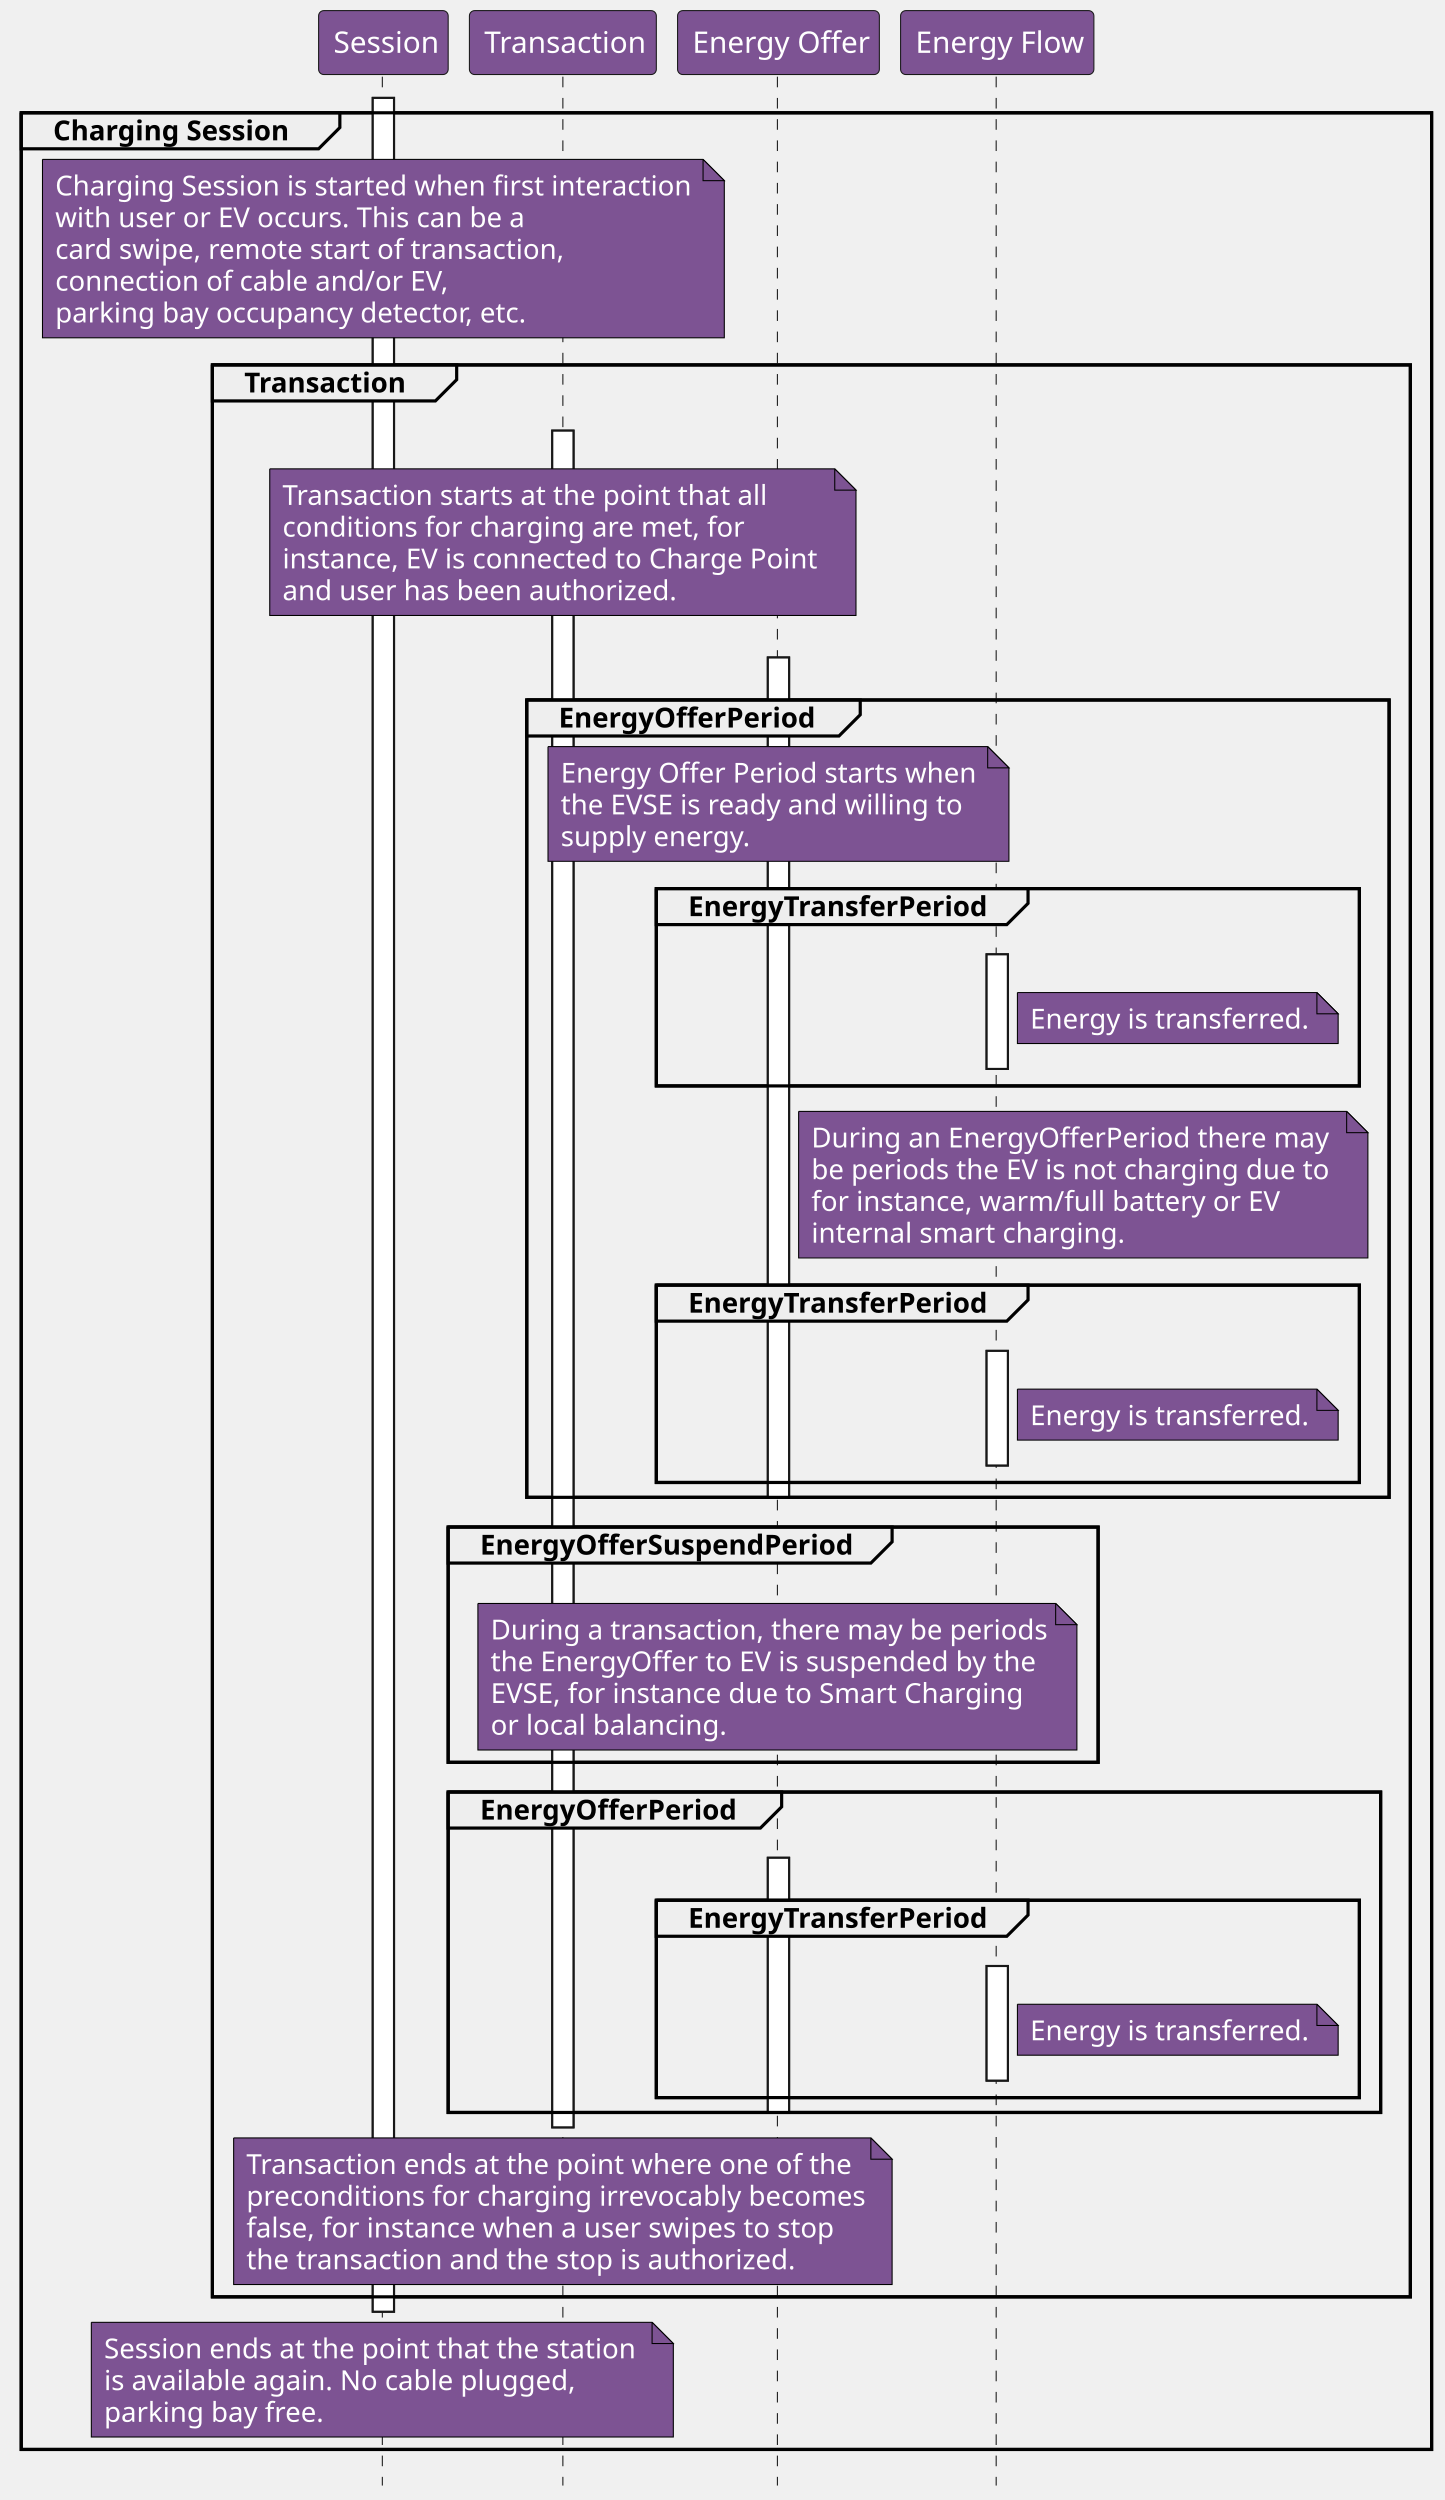
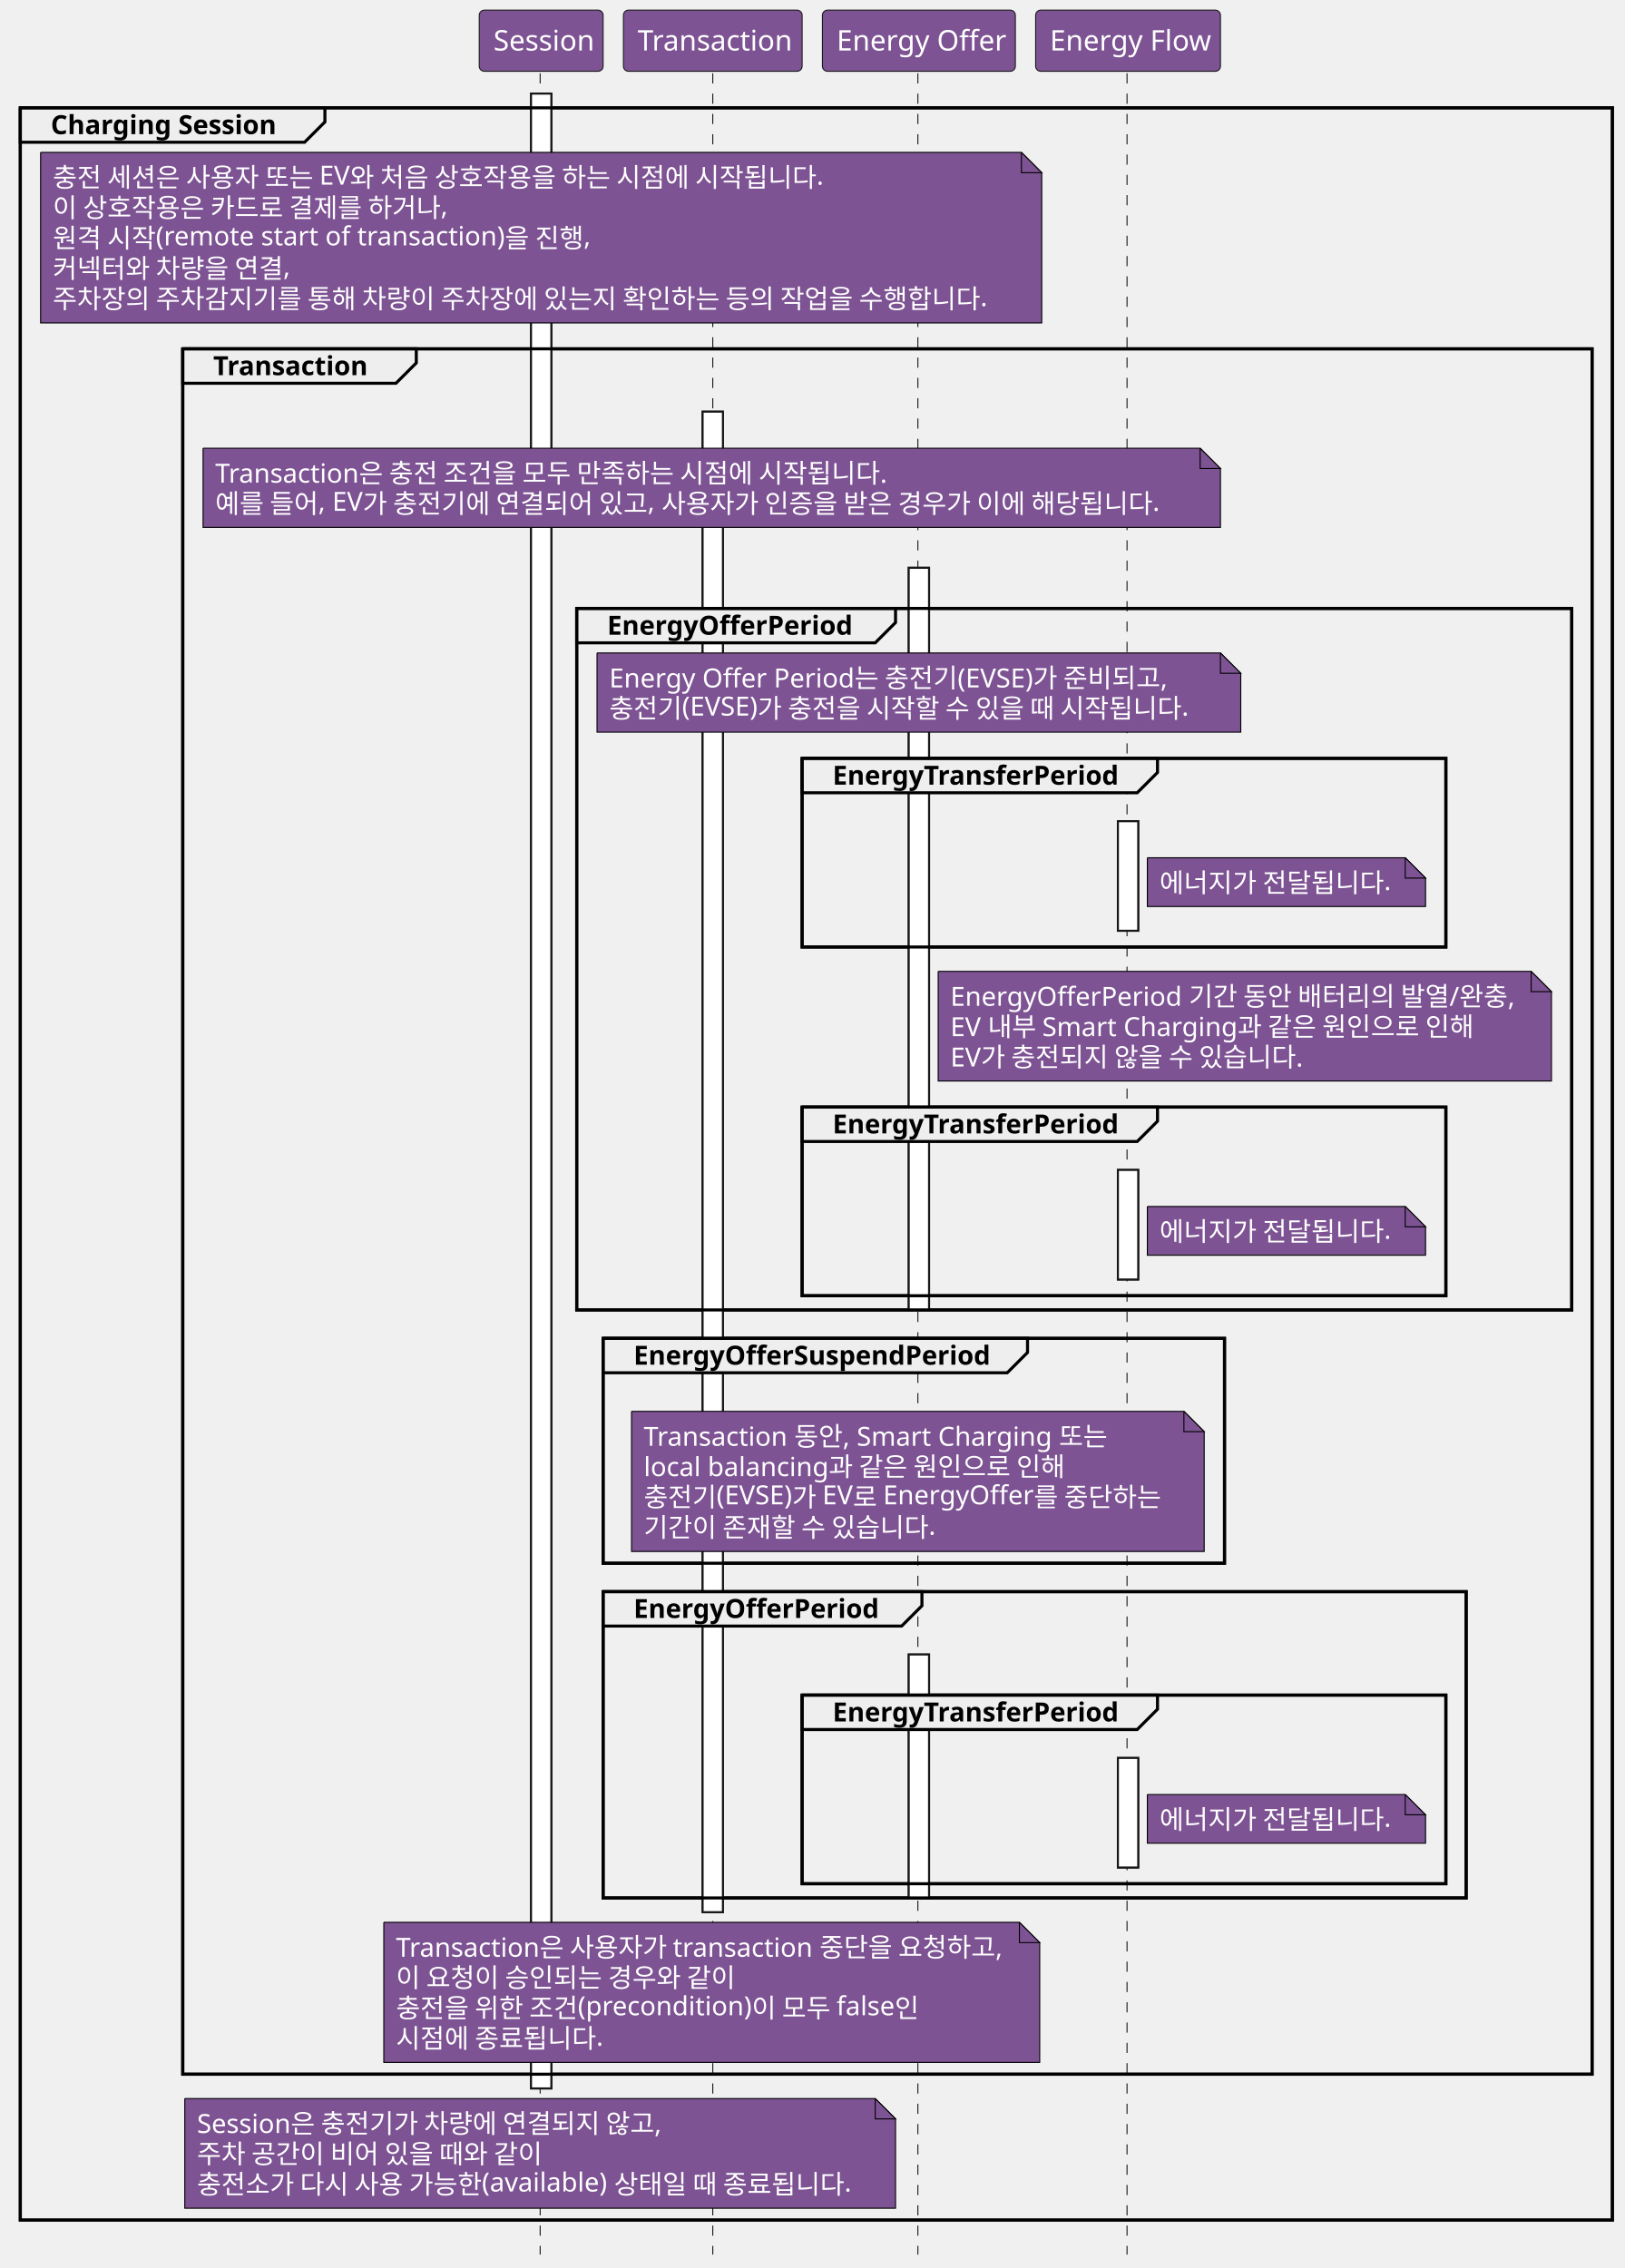
- <svg xmlns="http://www.w3.org/2000/svg" contentStyleType="text/css" height="1177px" preserveAspectRatio="none" style="width:680px;height:1177px;background:#FFFFFF;" version="1.1" viewBox="0 0 680 1177" width="680px" zoomAndPan="magnify">
+ <svg xmlns="http://www.w3.org/2000/svg" contentStyleType="text/css" height="1117px" preserveAspectRatio="none" style="width:800px;height:1117px;background:#FFFFFF;" version="1.1" viewBox="0 0 800 1117" width="800px" zoomAndPan="magnify">
  <defs />
  <g>
-     <rect fill="#FFFFFF" height="1042.25" style="stroke:#181818;stroke-width:1.0;" width="10" x="175.5" y="46.1" />
-     <rect fill="#FFFFFF" height="798.8" style="stroke:#181818;stroke-width:1.0;" width="10" x="260" y="202.75" />
-     <rect fill="#FFFFFF" height="395.4" style="stroke:#181818;stroke-width:1.0;" width="10" x="361.5" y="309.55" />
-     <rect fill="#FFFFFF" height="119.9" style="stroke:#181818;stroke-width:1.0;" width="10" x="361.5" y="874.65" />
-     <rect fill="#FFFFFF" height="53.95" style="stroke:#181818;stroke-width:1.0;" width="10" x="464.5" y="449.3" />
-     <rect fill="#FFFFFF" height="53.95" style="stroke:#181818;stroke-width:1.0;" width="10" x="464.5" y="636" />
-     <rect fill="#FFFFFF" height="53.95" style="stroke:#181818;stroke-width:1.0;" width="10" x="464.5" y="925.6" />
-     <rect fill="none" height="1100.1" style="stroke:#000000;stroke-width:1.5;" width="664" x="10" y="53.1" />
-     <rect fill="none" height="909.55" style="stroke:#000000;stroke-width:1.5;" width="564" x="100" y="171.8" />
-     <rect fill="none" height="375.4" style="stroke:#000000;stroke-width:1.5;" width="406" x="248" y="329.55" />
-     <rect fill="none" height="92.9" style="stroke:#000000;stroke-width:1.5;" width="331" x="309" y="418.35" />
-     <rect fill="none" height="92.9" style="stroke:#000000;stroke-width:1.5;" width="331" x="309" y="605.05" />
-     <rect fill="none" height="110.75" style="stroke:#000000;stroke-width:1.5;" width="306" x="211" y="718.95" />
-     <rect fill="none" height="150.85" style="stroke:#000000;stroke-width:1.5;" width="439" x="211" y="843.7" />
-     <rect fill="none" height="92.9" style="stroke:#000000;stroke-width:1.5;" width="331" x="309" y="894.65" />
-     <line style="stroke:#181818;stroke-width:0.5;stroke-dasharray:5.0,5.0;" x1="180" x2="180" y1="36.1" y2="1170.2" />
-     <line style="stroke:#181818;stroke-width:0.5;stroke-dasharray:5.0,5.0;" x1="265" x2="265" y1="36.1" y2="1170.2" />
-     <line style="stroke:#181818;stroke-width:0.5;stroke-dasharray:5.0,5.0;" x1="366" x2="366" y1="36.1" y2="1170.2" />
-     <line style="stroke:#181818;stroke-width:0.5;stroke-dasharray:5.0,5.0;" x1="469" x2="469" y1="36.1" y2="1170.2" />
-     <rect fill="#7D5393" height="30.1" rx="2.5" ry="2.5" style="stroke:#181818;stroke-width:0.5;" width="61" x="150" y="5" />
-     <text fill="#FFFFFF" font-family="NanumGothic" font-size="14" lengthAdjust="spacing" textLength="47" x="157" y="24.88">Session</text>
-     <rect fill="#7D5393" height="30.1" rx="2.5" ry="2.5" style="stroke:#181818;stroke-width:0.5;" width="88" x="221" y="5" />
-     <text fill="#FFFFFF" font-family="NanumGothic" font-size="14" lengthAdjust="spacing" textLength="74" x="228" y="24.88">Transaction</text>
-     <rect fill="#7D5393" height="30.1" rx="2.5" ry="2.5" style="stroke:#181818;stroke-width:0.5;" width="95" x="319" y="5" />
-     <text fill="#FFFFFF" font-family="NanumGothic" font-size="14" lengthAdjust="spacing" textLength="81" x="326" y="24.88">Energy Offer</text>
-     <rect fill="#7D5393" height="30.1" rx="2.5" ry="2.5" style="stroke:#181818;stroke-width:0.5;" width="91" x="424" y="5" />
-     <text fill="#FFFFFF" font-family="NanumGothic" font-size="14" lengthAdjust="spacing" textLength="77" x="431" y="24.88">Energy Flow</text>
-     <rect fill="#FFFFFF" height="1042.25" style="stroke:#181818;stroke-width:1.0;" width="10" x="175.5" y="46.1" />
-     <rect fill="#FFFFFF" height="798.8" style="stroke:#181818;stroke-width:1.0;" width="10" x="260" y="202.75" />
-     <rect fill="#FFFFFF" height="395.4" style="stroke:#181818;stroke-width:1.0;" width="10" x="361.5" y="309.55" />
-     <rect fill="#FFFFFF" height="119.9" style="stroke:#181818;stroke-width:1.0;" width="10" x="361.5" y="874.65" />
-     <rect fill="#FFFFFF" height="53.95" style="stroke:#181818;stroke-width:1.0;" width="10" x="464.5" y="449.3" />
-     <rect fill="#FFFFFF" height="53.95" style="stroke:#181818;stroke-width:1.0;" width="10" x="464.5" y="636" />
-     <rect fill="#FFFFFF" height="53.95" style="stroke:#181818;stroke-width:1.0;" width="10" x="464.5" y="925.6" />
+     <rect fill="#FFFFFF" height="982.45" style="stroke:#181818;stroke-width:1.0;" width="10" x="261.5" y="46.1" />
+     <rect fill="#FFFFFF" height="739" style="stroke:#181818;stroke-width:1.0;" width="10" x="346" y="202.75" />
+     <rect fill="#FFFFFF" height="365.5" style="stroke:#181818;stroke-width:1.0;" width="10" x="447.5" y="279.65" />
+     <rect fill="#FFFFFF" height="119.9" style="stroke:#181818;stroke-width:1.0;" width="10" x="447.5" y="814.85" />
+     <rect fill="#FFFFFF" height="53.95" style="stroke:#181818;stroke-width:1.0;" width="10" x="550.5" y="404.45" />
+     <rect fill="#FFFFFF" height="53.95" style="stroke:#181818;stroke-width:1.0;" width="10" x="550.5" y="576.2" />
+     <rect fill="#FFFFFF" height="53.95" style="stroke:#181818;stroke-width:1.0;" width="10" x="550.5" y="865.8" />
+     <rect fill="none" height="1040.3" style="stroke:#000000;stroke-width:1.5;" width="784" x="10" y="53.1" />
+     <rect fill="none" height="849.75" style="stroke:#000000;stroke-width:1.5;" width="694" x="90" y="171.8" />
+     <rect fill="none" height="345.5" style="stroke:#000000;stroke-width:1.5;" width="490" x="284" y="299.65" />
+     <rect fill="none" height="92.9" style="stroke:#000000;stroke-width:1.5;" width="317" x="395" y="373.5" />
+     <rect fill="none" height="92.9" style="stroke:#000000;stroke-width:1.5;" width="317" x="395" y="545.25" />
+     <rect fill="none" height="110.75" style="stroke:#000000;stroke-width:1.5;" width="306" x="297" y="659.15" />
+     <rect fill="none" height="150.85" style="stroke:#000000;stroke-width:1.5;" width="425" x="297" y="783.9" />
+     <rect fill="none" height="92.9" style="stroke:#000000;stroke-width:1.5;" width="317" x="395" y="834.85" />
+     <line style="stroke:#181818;stroke-width:0.5;stroke-dasharray:5.0,5.0;" x1="266" x2="266" y1="36.1" y2="1110.4" />
+     <line style="stroke:#181818;stroke-width:0.5;stroke-dasharray:5.0,5.0;" x1="351" x2="351" y1="36.1" y2="1110.4" />
+     <line style="stroke:#181818;stroke-width:0.5;stroke-dasharray:5.0,5.0;" x1="452" x2="452" y1="36.1" y2="1110.4" />
+     <line style="stroke:#181818;stroke-width:0.5;stroke-dasharray:5.0,5.0;" x1="555" x2="555" y1="36.1" y2="1110.4" />
+     <rect fill="#7D5393" height="30.1" rx="2.5" ry="2.5" style="stroke:#181818;stroke-width:0.5;" width="61" x="236" y="5" />
+     <text fill="#FFFFFF" font-family="NanumGothic" font-size="14" lengthAdjust="spacing" textLength="47" x="243" y="24.88">Session</text>
+     <rect fill="#7D5393" height="30.1" rx="2.5" ry="2.5" style="stroke:#181818;stroke-width:0.5;" width="88" x="307" y="5" />
+     <text fill="#FFFFFF" font-family="NanumGothic" font-size="14" lengthAdjust="spacing" textLength="74" x="314" y="24.88">Transaction</text>
+     <rect fill="#7D5393" height="30.1" rx="2.5" ry="2.5" style="stroke:#181818;stroke-width:0.5;" width="95" x="405" y="5" />
+     <text fill="#FFFFFF" font-family="NanumGothic" font-size="14" lengthAdjust="spacing" textLength="81" x="412" y="24.88">Energy Offer</text>
+     <rect fill="#7D5393" height="30.1" rx="2.5" ry="2.5" style="stroke:#181818;stroke-width:0.5;" width="91" x="510" y="5" />
+     <text fill="#FFFFFF" font-family="NanumGothic" font-size="14" lengthAdjust="spacing" textLength="77" x="517" y="24.88">Energy Flow</text>
+     <rect fill="#FFFFFF" height="982.45" style="stroke:#181818;stroke-width:1.0;" width="10" x="261.5" y="46.1" />
+     <rect fill="#FFFFFF" height="739" style="stroke:#181818;stroke-width:1.0;" width="10" x="346" y="202.75" />
+     <rect fill="#FFFFFF" height="365.5" style="stroke:#181818;stroke-width:1.0;" width="10" x="447.5" y="279.65" />
+     <rect fill="#FFFFFF" height="119.9" style="stroke:#181818;stroke-width:1.0;" width="10" x="447.5" y="814.85" />
+     <rect fill="#FFFFFF" height="53.95" style="stroke:#181818;stroke-width:1.0;" width="10" x="550.5" y="404.45" />
+     <rect fill="#FFFFFF" height="53.95" style="stroke:#181818;stroke-width:1.0;" width="10" x="550.5" y="576.2" />
+     <rect fill="#FFFFFF" height="53.95" style="stroke:#181818;stroke-width:1.0;" width="10" x="550.5" y="865.8" />
    <path d="M10,53.1 L160,53.1 L160,60.05 L150,70.05 L10,70.05 L10,53.1 " fill="#EEEEEE" style="stroke:#000000;stroke-width:1.5;" />
-     <rect fill="none" height="1100.1" style="stroke:#000000;stroke-width:1.5;" width="664" x="10" y="53.1" />
+     <rect fill="none" height="1040.3" style="stroke:#000000;stroke-width:1.5;" width="784" x="10" y="53.1" />
    <text fill="#000000" font-family="NanumGothic" font-size="13" font-weight="bold" lengthAdjust="spacing" textLength="105" x="25" y="66.06">Charging Session</text>
-     <path d="M20,75.05 L20,159.05 L341,159.05 L341,85.05 L331,75.05 L20,75.05 " fill="#7D5393" style="stroke:#000000;stroke-width:0.5;" />
-     <path d="M331,75.05 L331,85.05 L341,85.05 L331,75.05 " fill="#7D5393" style="stroke:#000000;stroke-width:0.5;" />
-     <text fill="#FFFFFF" font-family="NanumGothic" font-size="13" lengthAdjust="spacing" textLength="300" x="26" y="92.01">Charging Session is started when first interaction</text>
-     <text fill="#FFFFFF" font-family="NanumGothic" font-size="13" lengthAdjust="spacing" textLength="224" x="26" y="106.96">with user or EV occurs. This can be a</text>
-     <text fill="#FFFFFF" font-family="NanumGothic" font-size="13" lengthAdjust="spacing" textLength="242" x="26" y="121.91">card swipe, remote start of transaction,</text>
-     <text fill="#FFFFFF" font-family="NanumGothic" font-size="13" lengthAdjust="spacing" textLength="188" x="26" y="136.86">connection of cable and/or EV,</text>
-     <text fill="#FFFFFF" font-family="NanumGothic" font-size="13" lengthAdjust="spacing" textLength="223" x="26" y="151.81">parking bay occupancy detector, etc.</text>
-     <path d="M100,171.8 L215,171.8 L215,178.75 L205,188.75 L100,188.75 L100,171.8 " fill="#EEEEEE" style="stroke:#000000;stroke-width:1.5;" />
-     <rect fill="none" height="909.55" style="stroke:#000000;stroke-width:1.5;" width="564" x="100" y="171.8" />
-     <text fill="#000000" font-family="NanumGothic" font-size="13" font-weight="bold" lengthAdjust="spacing" textLength="70" x="115" y="184.76">Transaction</text>
-     <path d="M127,220.75 L127,289.75 L403,289.75 L403,230.75 L393,220.75 L127,220.75 " fill="#7D5393" style="stroke:#000000;stroke-width:0.5;" />
-     <path d="M393,220.75 L393,230.75 L403,230.75 L393,220.75 " fill="#7D5393" style="stroke:#000000;stroke-width:0.5;" />
-     <text fill="#FFFFFF" font-family="NanumGothic" font-size="13" lengthAdjust="spacing" textLength="230" x="133" y="237.71">Transaction starts at the point that all</text>
-     <text fill="#FFFFFF" font-family="NanumGothic" font-size="13" lengthAdjust="spacing" textLength="219" x="133" y="252.66">conditions for charging are met, for</text>
-     <text fill="#FFFFFF" font-family="NanumGothic" font-size="13" lengthAdjust="spacing" textLength="255" x="133" y="267.61">instance, EV is connected to Charge Point</text>
-     <text fill="#FFFFFF" font-family="NanumGothic" font-size="13" lengthAdjust="spacing" textLength="185" x="133" y="282.56">and user has been authorized.</text>
-     <path d="M248,329.55 L405,329.55 L405,336.5 L395,346.5 L248,346.5 L248,329.55 " fill="#EEEEEE" style="stroke:#000000;stroke-width:1.5;" />
-     <rect fill="none" height="375.4" style="stroke:#000000;stroke-width:1.5;" width="406" x="248" y="329.55" />
-     <text fill="#000000" font-family="NanumGothic" font-size="13" font-weight="bold" lengthAdjust="spacing" textLength="112" x="263" y="342.51">EnergyOfferPeriod</text>
-     <path d="M258,351.5 L258,405.5 L475,405.5 L475,361.5 L465,351.5 L258,351.5 " fill="#7D5393" style="stroke:#000000;stroke-width:0.5;" />
-     <path d="M465,351.5 L465,361.5 L475,361.5 L465,351.5 " fill="#7D5393" style="stroke:#000000;stroke-width:0.5;" />
-     <text fill="#FFFFFF" font-family="NanumGothic" font-size="13" lengthAdjust="spacing" textLength="196" x="264" y="368.46">Energy Offer Period starts when</text>
-     <text fill="#FFFFFF" font-family="NanumGothic" font-size="13" lengthAdjust="spacing" textLength="191" x="264" y="383.41">the EVSE is ready and willing to</text>
-     <text fill="#FFFFFF" font-family="NanumGothic" font-size="13" lengthAdjust="spacing" textLength="88" x="264" y="398.36">supply energy.</text>
-     <path d="M309,418.35 L484,418.35 L484,425.3 L474,435.3 L309,435.3 L309,418.35 " fill="#EEEEEE" style="stroke:#000000;stroke-width:1.5;" />
-     <rect fill="none" height="92.9" style="stroke:#000000;stroke-width:1.5;" width="331" x="309" y="418.35" />
-     <text fill="#000000" font-family="NanumGothic" font-size="13" font-weight="bold" lengthAdjust="spacing" textLength="130" x="324" y="431.31">EnergyTransferPeriod</text>
-     <path d="M479,467.3 L479,491.3 L630,491.3 L630,477.3 L620,467.3 L479,467.3 " fill="#7D5393" style="stroke:#000000;stroke-width:0.5;" />
-     <path d="M620,467.3 L620,477.3 L630,477.3 L620,467.3 " fill="#7D5393" style="stroke:#000000;stroke-width:0.5;" />
-     <text fill="#FFFFFF" font-family="NanumGothic" font-size="13" lengthAdjust="spacing" textLength="130" x="485" y="484.26">Energy is transferred.</text>
-     <path d="M376,523.25 L376,592.25 L644,592.25 L644,533.25 L634,523.25 L376,523.25 " fill="#7D5393" style="stroke:#000000;stroke-width:0.5;" />
-     <path d="M634,523.25 L634,533.25 L644,533.25 L634,523.25 " fill="#7D5393" style="stroke:#000000;stroke-width:0.5;" />
-     <text fill="#FFFFFF" font-family="NanumGothic" font-size="13" lengthAdjust="spacing" textLength="241" x="382" y="540.21">During an EnergyOfferPeriod there may</text>
-     <text fill="#FFFFFF" font-family="NanumGothic" font-size="13" lengthAdjust="spacing" textLength="247" x="382" y="555.16">be periods the EV is not charging due to</text>
-     <text fill="#FFFFFF" font-family="NanumGothic" font-size="13" lengthAdjust="spacing" textLength="223" x="382" y="570.11">for instance, warm/full battery or EV</text>
-     <text fill="#FFFFFF" font-family="NanumGothic" font-size="13" lengthAdjust="spacing" textLength="146" x="382" y="585.06">internal smart charging.</text>
-     <path d="M309,605.05 L484,605.05 L484,612 L474,622 L309,622 L309,605.05 " fill="#EEEEEE" style="stroke:#000000;stroke-width:1.5;" />
-     <rect fill="none" height="92.9" style="stroke:#000000;stroke-width:1.5;" width="331" x="309" y="605.05" />
-     <text fill="#000000" font-family="NanumGothic" font-size="13" font-weight="bold" lengthAdjust="spacing" textLength="130" x="324" y="618.01">EnergyTransferPeriod</text>
-     <path d="M479,654 L479,678 L630,678 L630,664 L620,654 L479,654 " fill="#7D5393" style="stroke:#000000;stroke-width:0.5;" />
-     <path d="M620,654 L620,664 L630,664 L620,654 " fill="#7D5393" style="stroke:#000000;stroke-width:0.5;" />
-     <text fill="#FFFFFF" font-family="NanumGothic" font-size="13" lengthAdjust="spacing" textLength="130" x="485" y="670.96">Energy is transferred.</text>
-     <path d="M211,718.95 L420,718.95 L420,725.9 L410,735.9 L211,735.9 L211,718.95 " fill="#EEEEEE" style="stroke:#000000;stroke-width:1.5;" />
-     <rect fill="none" height="110.75" style="stroke:#000000;stroke-width:1.5;" width="306" x="211" y="718.95" />
-     <text fill="#000000" font-family="NanumGothic" font-size="13" font-weight="bold" lengthAdjust="spacing" textLength="164" x="226" y="731.91">EnergyOfferSuspendPeriod</text>
-     <path d="M225,754.9 L225,823.9 L507,823.9 L507,764.9 L497,754.9 L225,754.9 " fill="#7D5393" style="stroke:#000000;stroke-width:0.5;" />
-     <path d="M497,754.9 L497,764.9 L507,764.9 L497,754.9 " fill="#7D5393" style="stroke:#000000;stroke-width:0.5;" />
-     <text fill="#FFFFFF" font-family="NanumGothic" font-size="13" lengthAdjust="spacing" textLength="261" x="231" y="771.86">During a transaction, there may be periods</text>
-     <text fill="#FFFFFF" font-family="NanumGothic" font-size="13" lengthAdjust="spacing" textLength="259" x="231" y="786.81">the EnergyOffer to EV is suspended by the</text>
-     <text fill="#FFFFFF" font-family="NanumGothic" font-size="13" lengthAdjust="spacing" textLength="254" x="231" y="801.76">EVSE, for instance due to Smart Charging</text>
-     <text fill="#FFFFFF" font-family="NanumGothic" font-size="13" lengthAdjust="spacing" textLength="110" x="231" y="816.71">or local balancing.</text>
-     <path d="M211,843.7 L368,843.7 L368,850.65 L358,860.65 L211,860.65 L211,843.7 " fill="#EEEEEE" style="stroke:#000000;stroke-width:1.5;" />
-     <rect fill="none" height="150.85" style="stroke:#000000;stroke-width:1.5;" width="439" x="211" y="843.7" />
-     <text fill="#000000" font-family="NanumGothic" font-size="13" font-weight="bold" lengthAdjust="spacing" textLength="112" x="226" y="856.66">EnergyOfferPeriod</text>
-     <path d="M309,894.65 L484,894.65 L484,901.6 L474,911.6 L309,911.6 L309,894.65 " fill="#EEEEEE" style="stroke:#000000;stroke-width:1.5;" />
-     <rect fill="none" height="92.9" style="stroke:#000000;stroke-width:1.5;" width="331" x="309" y="894.65" />
-     <text fill="#000000" font-family="NanumGothic" font-size="13" font-weight="bold" lengthAdjust="spacing" textLength="130" x="324" y="907.61">EnergyTransferPeriod</text>
-     <path d="M479,943.6 L479,967.6 L630,967.6 L630,953.6 L620,943.6 L479,943.6 " fill="#7D5393" style="stroke:#000000;stroke-width:0.5;" />
-     <path d="M620,943.6 L620,953.6 L630,953.6 L620,943.6 " fill="#7D5393" style="stroke:#000000;stroke-width:0.5;" />
-     <text fill="#FFFFFF" font-family="NanumGothic" font-size="13" lengthAdjust="spacing" textLength="130" x="485" y="960.56">Energy is transferred.</text>
-     <path d="M110,1006.55 L110,1075.55 L420,1075.55 L420,1016.55 L410,1006.55 L110,1006.55 " fill="#7D5393" style="stroke:#000000;stroke-width:0.5;" />
-     <path d="M410,1006.55 L410,1016.55 L420,1016.55 L410,1006.55 " fill="#7D5393" style="stroke:#000000;stroke-width:0.5;" />
-     <text fill="#FFFFFF" font-family="NanumGothic" font-size="13" lengthAdjust="spacing" textLength="289" x="116" y="1023.51">Transaction ends at the point where one of the</text>
-     <text fill="#FFFFFF" font-family="NanumGothic" font-size="13" lengthAdjust="spacing" textLength="288" x="116" y="1038.46">preconditions for charging irrevocably becomes</text>
-     <text fill="#FFFFFF" font-family="NanumGothic" font-size="13" lengthAdjust="spacing" textLength="280" x="116" y="1053.41">false, for instance when a user swipes to stop</text>
-     <text fill="#FFFFFF" font-family="NanumGothic" font-size="13" lengthAdjust="spacing" textLength="260" x="116" y="1068.36">the transaction and the stop is authorized.</text>
-     <path d="M43,1093.35 L43,1147.35 L317,1147.35 L317,1103.35 L307,1093.35 L43,1093.35 " fill="#7D5393" style="stroke:#000000;stroke-width:0.5;" />
-     <path d="M307,1093.35 L307,1103.35 L317,1103.35 L307,1093.35 " fill="#7D5393" style="stroke:#000000;stroke-width:0.5;" />
-     <text fill="#FFFFFF" font-family="NanumGothic" font-size="13" lengthAdjust="spacing" textLength="253" x="49" y="1110.31">Session ends at the point that the station</text>
-     <text fill="#FFFFFF" font-family="NanumGothic" font-size="13" lengthAdjust="spacing" textLength="219" x="49" y="1125.26">is available again. No cable plugged,</text>
-     <text fill="#FFFFFF" font-family="NanumGothic" font-size="13" lengthAdjust="spacing" textLength="103" x="49" y="1140.21">parking bay free.</text>
+     <path d="M20,75.05 L20,159.05 L513,159.05 L513,85.05 L503,75.05 L20,75.05 " fill="#7D5393" style="stroke:#000000;stroke-width:0.5;" />
+     <path d="M503,75.05 L503,85.05 L513,85.05 L503,75.05 " fill="#7D5393" style="stroke:#000000;stroke-width:0.5;" />
+     <text fill="#FFFFFF" font-family="NanumGothic" font-size="13" lengthAdjust="spacing" textLength="392" x="26" y="92.01">충전 세션은 사용자 또는 EV와 처음 상호작용을 하는 시점에 시작됩니다.</text>
+     <text fill="#FFFFFF" font-family="NanumGothic" font-size="13" lengthAdjust="spacing" textLength="200" x="26" y="106.96">이 상호작용은 카드로 결제를 하거나,</text>
+     <text fill="#FFFFFF" font-family="NanumGothic" font-size="13" lengthAdjust="spacing" textLength="271" x="26" y="121.91">원격 시작(remote start of transaction)을 진행,</text>
+     <text fill="#FFFFFF" font-family="NanumGothic" font-size="13" lengthAdjust="spacing" textLength="120" x="26" y="136.86">커넥터와 차량을 연결,</text>
+     <text fill="#FFFFFF" font-family="NanumGothic" font-size="13" lengthAdjust="spacing" textLength="472" x="26" y="151.81">주차장의 주차감지기를 통해 차량이 주차장에 있는지 확인하는 등의 작업을 수행합니다.</text>
+     <path d="M90,171.8 L205,171.8 L205,178.75 L195,188.75 L90,188.75 L90,171.8 " fill="#EEEEEE" style="stroke:#000000;stroke-width:1.5;" />
+     <rect fill="none" height="849.75" style="stroke:#000000;stroke-width:1.5;" width="694" x="90" y="171.8" />
+     <text fill="#000000" font-family="NanumGothic" font-size="13" font-weight="bold" lengthAdjust="spacing" textLength="70" x="105" y="184.76">Transaction</text>
+     <path d="M100,220.75 L100,259.75 L601,259.75 L601,230.75 L591,220.75 L100,220.75 " fill="#7D5393" style="stroke:#000000;stroke-width:0.5;" />
+     <path d="M591,220.75 L591,230.75 L601,230.75 L591,220.75 " fill="#7D5393" style="stroke:#000000;stroke-width:0.5;" />
+     <text fill="#FFFFFF" font-family="NanumGothic" font-size="13" lengthAdjust="spacing" textLength="338" x="106" y="237.71">Transaction은 충전 조건을 모두 만족하는 시점에 시작됩니다.</text>
+     <text fill="#FFFFFF" font-family="NanumGothic" font-size="13" lengthAdjust="spacing" textLength="480" x="106" y="252.66">예를 들어, EV가 충전기에 연결되어 있고, 사용자가 인증을 받은 경우가 이에 해당됩니다.</text>
+     <path d="M284,299.65 L441,299.65 L441,306.6 L431,316.6 L284,316.6 L284,299.65 " fill="#EEEEEE" style="stroke:#000000;stroke-width:1.5;" />
+     <rect fill="none" height="345.5" style="stroke:#000000;stroke-width:1.5;" width="490" x="284" y="299.65" />
+     <text fill="#000000" font-family="NanumGothic" font-size="13" font-weight="bold" lengthAdjust="spacing" textLength="112" x="299" y="312.61">EnergyOfferPeriod</text>
+     <path d="M294,321.6 L294,360.6 L611,360.6 L611,331.6 L601,321.6 L294,321.6 " fill="#7D5393" style="stroke:#000000;stroke-width:0.5;" />
+     <path d="M601,321.6 L601,331.6 L611,331.6 L601,321.6 " fill="#7D5393" style="stroke:#000000;stroke-width:0.5;" />
+     <text fill="#FFFFFF" font-family="NanumGothic" font-size="13" lengthAdjust="spacing" textLength="280" x="300" y="338.56">Energy Offer Period는 충전기(EVSE)가 준비되고,</text>
+     <text fill="#FFFFFF" font-family="NanumGothic" font-size="13" lengthAdjust="spacing" textLength="296" x="300" y="353.51">충전기(EVSE)가 충전을 시작할 수 있을 때 시작됩니다.</text>
+     <path d="M395,373.5 L570,373.5 L570,380.45 L560,390.45 L395,390.45 L395,373.5 " fill="#EEEEEE" style="stroke:#000000;stroke-width:1.5;" />
+     <rect fill="none" height="92.9" style="stroke:#000000;stroke-width:1.5;" width="317" x="395" y="373.5" />
+     <text fill="#000000" font-family="NanumGothic" font-size="13" font-weight="bold" lengthAdjust="spacing" textLength="130" x="410" y="386.46">EnergyTransferPeriod</text>
+     <path d="M565,422.45 L565,446.45 L702,446.45 L702,432.45 L692,422.45 L565,422.45 " fill="#7D5393" style="stroke:#000000;stroke-width:0.5;" />
+     <path d="M692,422.45 L692,432.45 L702,432.45 L692,422.45 " fill="#7D5393" style="stroke:#000000;stroke-width:0.5;" />
+     <text fill="#FFFFFF" font-family="NanumGothic" font-size="13" lengthAdjust="spacing" textLength="116" x="571" y="439.41">에너지가 전달됩니다.</text>
+     <path d="M462,478.4 L462,532.4 L764,532.4 L764,488.4 L754,478.4 L462,478.4 " fill="#7D5393" style="stroke:#000000;stroke-width:0.5;" />
+     <path d="M754,478.4 L754,488.4 L764,488.4 L754,478.4 " fill="#7D5393" style="stroke:#000000;stroke-width:0.5;" />
+     <text fill="#FFFFFF" font-family="NanumGothic" font-size="13" lengthAdjust="spacing" textLength="281" x="468" y="495.36">EnergyOfferPeriod 기간 동안 배터리의 발열/완충,</text>
+     <text fill="#FFFFFF" font-family="NanumGothic" font-size="13" lengthAdjust="spacing" textLength="264" x="468" y="510.31">EV 내부 Smart Charging과 같은 원인으로 인해</text>
+     <text fill="#FFFFFF" font-family="NanumGothic" font-size="13" lengthAdjust="spacing" textLength="180" x="468" y="525.26">EV가 충전되지 않을 수 있습니다.</text>
+     <path d="M395,545.25 L570,545.25 L570,552.2 L560,562.2 L395,562.2 L395,545.25 " fill="#EEEEEE" style="stroke:#000000;stroke-width:1.5;" />
+     <rect fill="none" height="92.9" style="stroke:#000000;stroke-width:1.5;" width="317" x="395" y="545.25" />
+     <text fill="#000000" font-family="NanumGothic" font-size="13" font-weight="bold" lengthAdjust="spacing" textLength="130" x="410" y="558.21">EnergyTransferPeriod</text>
+     <path d="M565,594.2 L565,618.2 L702,618.2 L702,604.2 L692,594.2 L565,594.2 " fill="#7D5393" style="stroke:#000000;stroke-width:0.5;" />
+     <path d="M692,594.2 L692,604.2 L702,604.2 L692,594.2 " fill="#7D5393" style="stroke:#000000;stroke-width:0.5;" />
+     <text fill="#FFFFFF" font-family="NanumGothic" font-size="13" lengthAdjust="spacing" textLength="116" x="571" y="611.16">에너지가 전달됩니다.</text>
+     <path d="M297,659.15 L506,659.15 L506,666.1 L496,676.1 L297,676.1 L297,659.15 " fill="#EEEEEE" style="stroke:#000000;stroke-width:1.5;" />
+     <rect fill="none" height="110.75" style="stroke:#000000;stroke-width:1.5;" width="306" x="297" y="659.15" />
+     <text fill="#000000" font-family="NanumGothic" font-size="13" font-weight="bold" lengthAdjust="spacing" textLength="164" x="312" y="672.11">EnergyOfferSuspendPeriod</text>
+     <path d="M311,695.1 L311,764.1 L593,764.1 L593,705.1 L583,695.1 L311,695.1 " fill="#7D5393" style="stroke:#000000;stroke-width:0.5;" />
+     <path d="M583,695.1 L583,705.1 L593,705.1 L583,695.1 " fill="#7D5393" style="stroke:#000000;stroke-width:0.5;" />
+     <text fill="#FFFFFF" font-family="NanumGothic" font-size="13" lengthAdjust="spacing" textLength="230" x="317" y="712.06">Transaction 동안, Smart Charging 또는</text>
+     <text fill="#FFFFFF" font-family="NanumGothic" font-size="13" lengthAdjust="spacing" textLength="209" x="317" y="727.01">local balancing과 같은 원인으로 인해</text>
+     <text fill="#FFFFFF" font-family="NanumGothic" font-size="13" lengthAdjust="spacing" textLength="261" x="317" y="741.96">충전기(EVSE)가 EV로 EnergyOffer를 중단하는</text>
+     <text fill="#FFFFFF" font-family="NanumGothic" font-size="13" lengthAdjust="spacing" textLength="148" x="317" y="756.91">기간이 존재할 수 있습니다.</text>
+     <path d="M297,783.9 L454,783.9 L454,790.85 L444,800.85 L297,800.85 L297,783.9 " fill="#EEEEEE" style="stroke:#000000;stroke-width:1.5;" />
+     <rect fill="none" height="150.85" style="stroke:#000000;stroke-width:1.5;" width="425" x="297" y="783.9" />
+     <text fill="#000000" font-family="NanumGothic" font-size="13" font-weight="bold" lengthAdjust="spacing" textLength="112" x="312" y="796.86">EnergyOfferPeriod</text>
+     <path d="M395,834.85 L570,834.85 L570,841.8 L560,851.8 L395,851.8 L395,834.85 " fill="#EEEEEE" style="stroke:#000000;stroke-width:1.5;" />
+     <rect fill="none" height="92.9" style="stroke:#000000;stroke-width:1.5;" width="317" x="395" y="834.85" />
+     <text fill="#000000" font-family="NanumGothic" font-size="13" font-weight="bold" lengthAdjust="spacing" textLength="130" x="410" y="847.81">EnergyTransferPeriod</text>
+     <path d="M565,883.8 L565,907.8 L702,907.8 L702,893.8 L692,883.8 L565,883.8 " fill="#7D5393" style="stroke:#000000;stroke-width:0.5;" />
+     <path d="M692,883.8 L692,893.8 L702,893.8 L692,883.8 " fill="#7D5393" style="stroke:#000000;stroke-width:0.5;" />
+     <text fill="#FFFFFF" font-family="NanumGothic" font-size="13" lengthAdjust="spacing" textLength="116" x="571" y="900.76">에너지가 전달됩니다.</text>
+     <path d="M189,946.75 L189,1015.75 L512,1015.75 L512,956.75 L502,946.75 L189,946.75 " fill="#7D5393" style="stroke:#000000;stroke-width:0.5;" />
+     <path d="M502,946.75 L502,956.75 L512,956.75 L502,946.75 " fill="#7D5393" style="stroke:#000000;stroke-width:0.5;" />
+     <text fill="#FFFFFF" font-family="NanumGothic" font-size="13" lengthAdjust="spacing" textLength="302" x="195" y="963.71">Transaction은 사용자가 transaction 중단을 요청하고,</text>
+     <text fill="#FFFFFF" font-family="NanumGothic" font-size="13" lengthAdjust="spacing" textLength="172" x="195" y="978.66">이 요청이 승인되는 경우와 같이</text>
+     <text fill="#FFFFFF" font-family="NanumGothic" font-size="13" lengthAdjust="spacing" textLength="263" x="195" y="993.61">충전을 위한 조건(precondition)이 모두 false인</text>
+     <text fill="#FFFFFF" font-family="NanumGothic" font-size="13" lengthAdjust="spacing" textLength="104" x="195" y="1008.56">시점에 종료됩니다.</text>
+     <path d="M91,1033.55 L91,1087.55 L441,1087.55 L441,1043.55 L431,1033.55 L91,1033.55 " fill="#7D5393" style="stroke:#000000;stroke-width:0.5;" />
+     <path d="M431,1033.55 L431,1043.55 L441,1043.55 L431,1033.55 " fill="#7D5393" style="stroke:#000000;stroke-width:0.5;" />
+     <text fill="#FFFFFF" font-family="NanumGothic" font-size="13" lengthAdjust="spacing" textLength="233" x="97" y="1050.51">Session은 충전기가 차량에 연결되지 않고,</text>
+     <text fill="#FFFFFF" font-family="NanumGothic" font-size="13" lengthAdjust="spacing" textLength="176" x="97" y="1065.46">주차 공간이 비어 있을 때와 같이</text>
+     <text fill="#FFFFFF" font-family="NanumGothic" font-size="13" lengthAdjust="spacing" textLength="329" x="97" y="1080.41">충전소가 다시 사용 가능한(available) 상태일 때 종료됩니다.</text>
  </g>
</svg>
